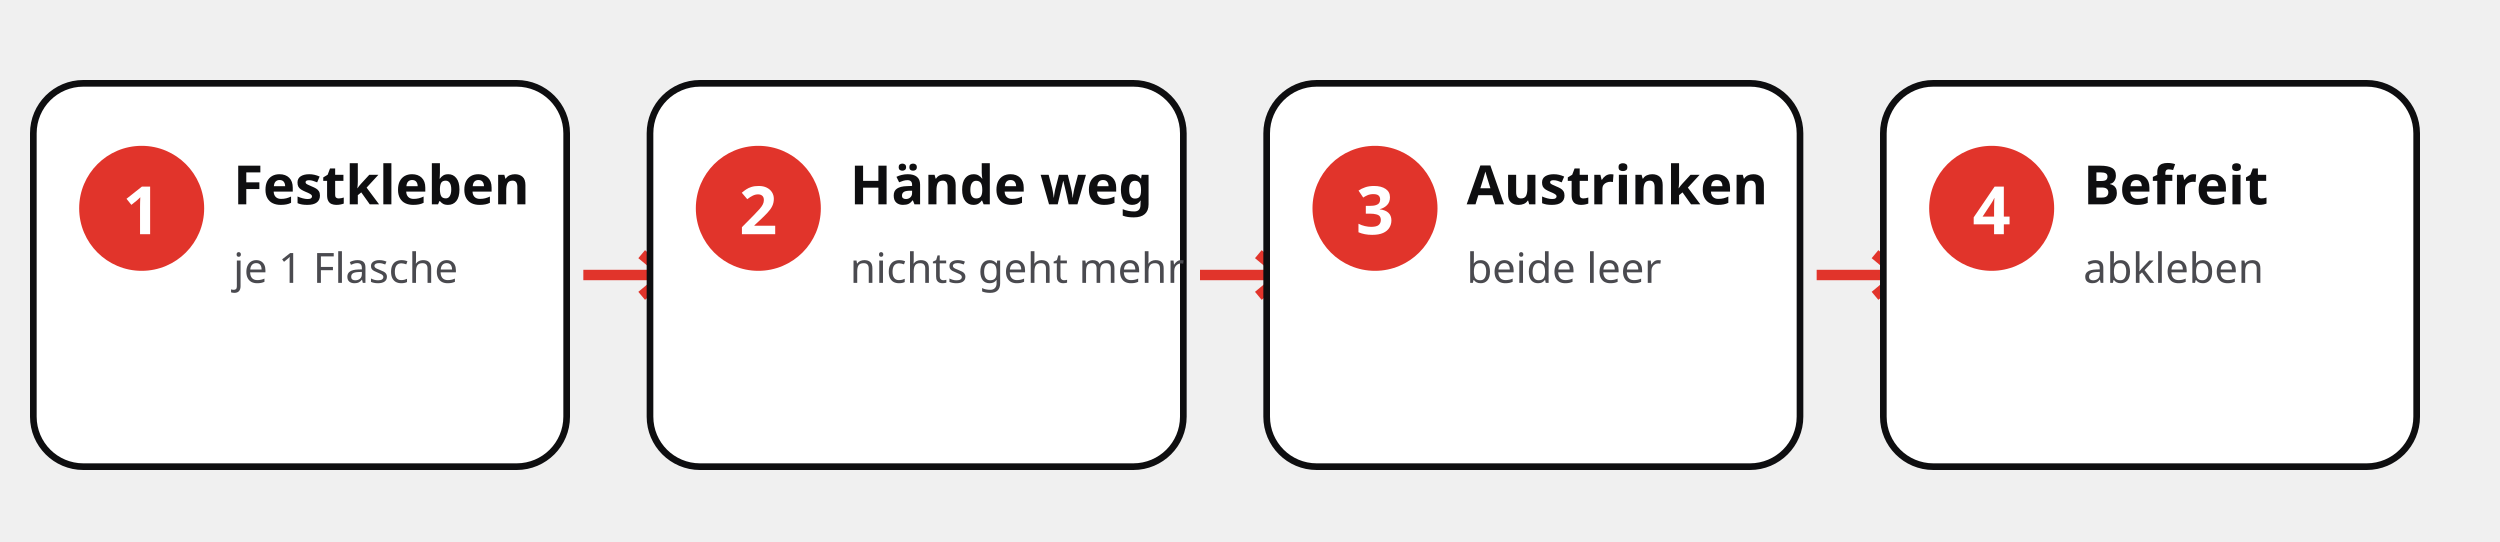
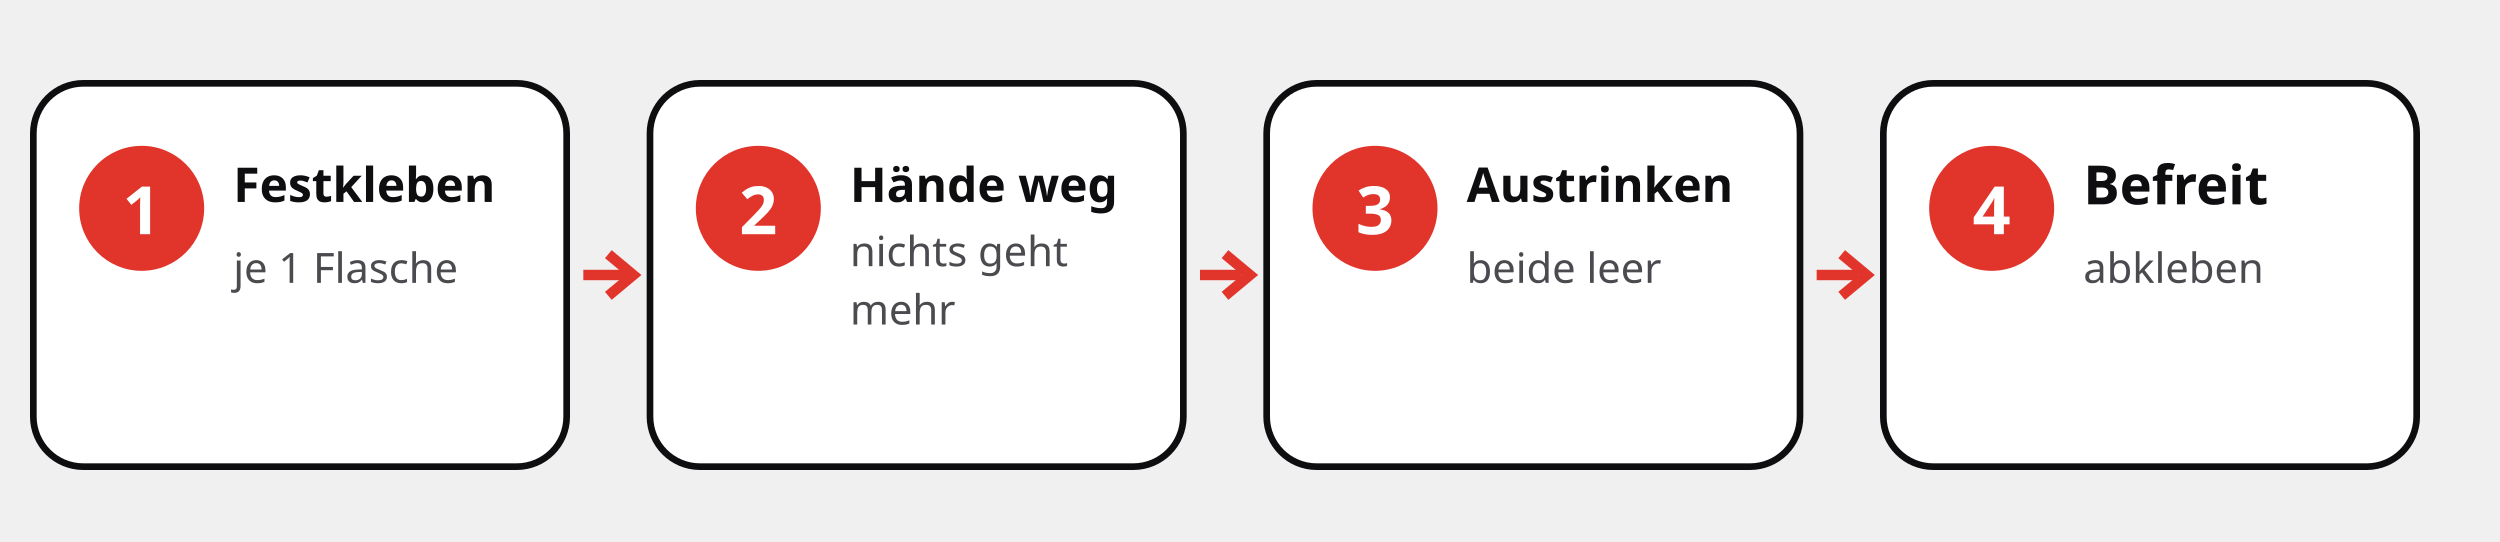
- <svg xmlns="http://www.w3.org/2000/svg" viewBox="0 0 600 130" role="img" aria-label="Edward Fortyhands Ablauf in vier Schritten: an jede Hand eine Flasche kleben, die Hände bleiben unbenutzbar, beide Getränke leer trinken, erst dann wird das Klebeband entfernt.">
+ <svg xmlns="http://www.w3.org/2000/svg" viewBox="0 0 600 130" role="img" aria-label="Edward Fortyhands Ablauf in vier Schritten: 1. Festkleben (je 1 Flasche); 2. Hände weg (nichts geht mehr); 3. Austrinken (beide leer); 4. Befreit (abkleben).">
  <rect x="8" y="20" width="128" height="92" rx="12" fill="#fff" stroke="#0E0E10" stroke-width="1.6" />
  <circle cx="34" cy="50" r="15" fill="#E1342B" />
  <text x="34" y="50" text-anchor="middle" dominant-baseline="central" font-family="sans-serif" font-size="16" font-weight="700" fill="#fff">1</text>
-   <text x="56" y="44" text-anchor="start" dominant-baseline="central" font-family="sans-serif" font-size="13" font-weight="700" fill="#0E0E10">Festkleben</text>
-   <text x="56" y="64" text-anchor="start" dominant-baseline="central" font-family="sans-serif" font-size="10" font-weight="400" fill="#4A4A4F">je 1 Flasche</text>
-   <polyline points="140,66 160,66" fill="none" stroke="#E1342B" stroke-width="2.5" />
-   <polyline points="154,61 160,66 154,71" fill="none" stroke="#E1342B" stroke-width="2.5" />
+   <text x="56" y="44" dominant-baseline="central" font-family="sans-serif" font-size="11.5" font-weight="700" fill="#0E0E10">Festkleben</text>
+   <text x="56" y="64" dominant-baseline="central" font-family="sans-serif" font-size="10" fill="#4A4A4F">je 1 Flasche</text>
  <rect x="156" y="20" width="128" height="92" rx="12" fill="#fff" stroke="#0E0E10" stroke-width="1.6" />
  <circle cx="182" cy="50" r="15" fill="#E1342B" />
  <text x="182" y="50" text-anchor="middle" dominant-baseline="central" font-family="sans-serif" font-size="16" font-weight="700" fill="#fff">2</text>
-   <text x="204" y="44" text-anchor="start" dominant-baseline="central" font-family="sans-serif" font-size="13" font-weight="700" fill="#0E0E10">Hände weg</text>
-   <text x="204" y="64" text-anchor="start" dominant-baseline="central" font-family="sans-serif" font-size="10" font-weight="400" fill="#4A4A4F">nichts geht mehr</text>
-   <polyline points="288,66 308,66" fill="none" stroke="#E1342B" stroke-width="2.5" />
-   <polyline points="302,61 308,66 302,71" fill="none" stroke="#E1342B" stroke-width="2.5" />
+   <text x="204" y="44" dominant-baseline="central" font-family="sans-serif" font-size="11.5" font-weight="700" fill="#0E0E10">Hände weg</text>
+   <text x="204" y="60" dominant-baseline="central" font-family="sans-serif" font-size="10" fill="#4A4A4F">nichts geht</text>
+   <text x="204" y="74" dominant-baseline="central" font-family="sans-serif" font-size="10" fill="#4A4A4F">mehr</text>
  <rect x="304" y="20" width="128" height="92" rx="12" fill="#fff" stroke="#0E0E10" stroke-width="1.6" />
  <circle cx="330" cy="50" r="15" fill="#E1342B" />
  <text x="330" y="50" text-anchor="middle" dominant-baseline="central" font-family="sans-serif" font-size="16" font-weight="700" fill="#fff">3</text>
-   <text x="352" y="44" text-anchor="start" dominant-baseline="central" font-family="sans-serif" font-size="13" font-weight="700" fill="#0E0E10">Austrinken</text>
-   <text x="352" y="64" text-anchor="start" dominant-baseline="central" font-family="sans-serif" font-size="10" font-weight="400" fill="#4A4A4F">beide leer</text>
-   <polyline points="436,66 456,66" fill="none" stroke="#E1342B" stroke-width="2.5" />
-   <polyline points="450,61 456,66 450,71" fill="none" stroke="#E1342B" stroke-width="2.5" />
+   <text x="352" y="44" dominant-baseline="central" font-family="sans-serif" font-size="11.5" font-weight="700" fill="#0E0E10">Austrinken</text>
+   <text x="352" y="64" dominant-baseline="central" font-family="sans-serif" font-size="10" fill="#4A4A4F">beide leer</text>
  <rect x="452" y="20" width="128" height="92" rx="12" fill="#fff" stroke="#0E0E10" stroke-width="1.6" />
  <circle cx="478" cy="50" r="15" fill="#E1342B" />
  <text x="478" y="50" text-anchor="middle" dominant-baseline="central" font-family="sans-serif" font-size="16" font-weight="700" fill="#fff">4</text>
-   <text x="500" y="44" text-anchor="start" dominant-baseline="central" font-family="sans-serif" font-size="13" font-weight="700" fill="#0E0E10">Befreit</text>
-   <text x="500" y="64" text-anchor="start" dominant-baseline="central" font-family="sans-serif" font-size="10" font-weight="400" fill="#4A4A4F">abkleben</text>
+   <text x="500" y="44" dominant-baseline="central" font-family="sans-serif" font-size="13" font-weight="700" fill="#0E0E10">Befreit</text>
+   <text x="500" y="64" dominant-baseline="central" font-family="sans-serif" font-size="10" fill="#4A4A4F">abkleben</text>
+   <polyline points="140,66 150,66" fill="none" stroke="#E1342B" stroke-width="2.5" />
+   <polyline points="146,61 152,66 146,71" fill="none" stroke="#E1342B" stroke-width="2.5" />
+   <polyline points="288,66 298,66" fill="none" stroke="#E1342B" stroke-width="2.5" />
+   <polyline points="294,61 300,66 294,71" fill="none" stroke="#E1342B" stroke-width="2.5" />
+   <polyline points="436,66 446,66" fill="none" stroke="#E1342B" stroke-width="2.5" />
+   <polyline points="442,61 448,66 442,71" fill="none" stroke="#E1342B" stroke-width="2.5" />
</svg>
